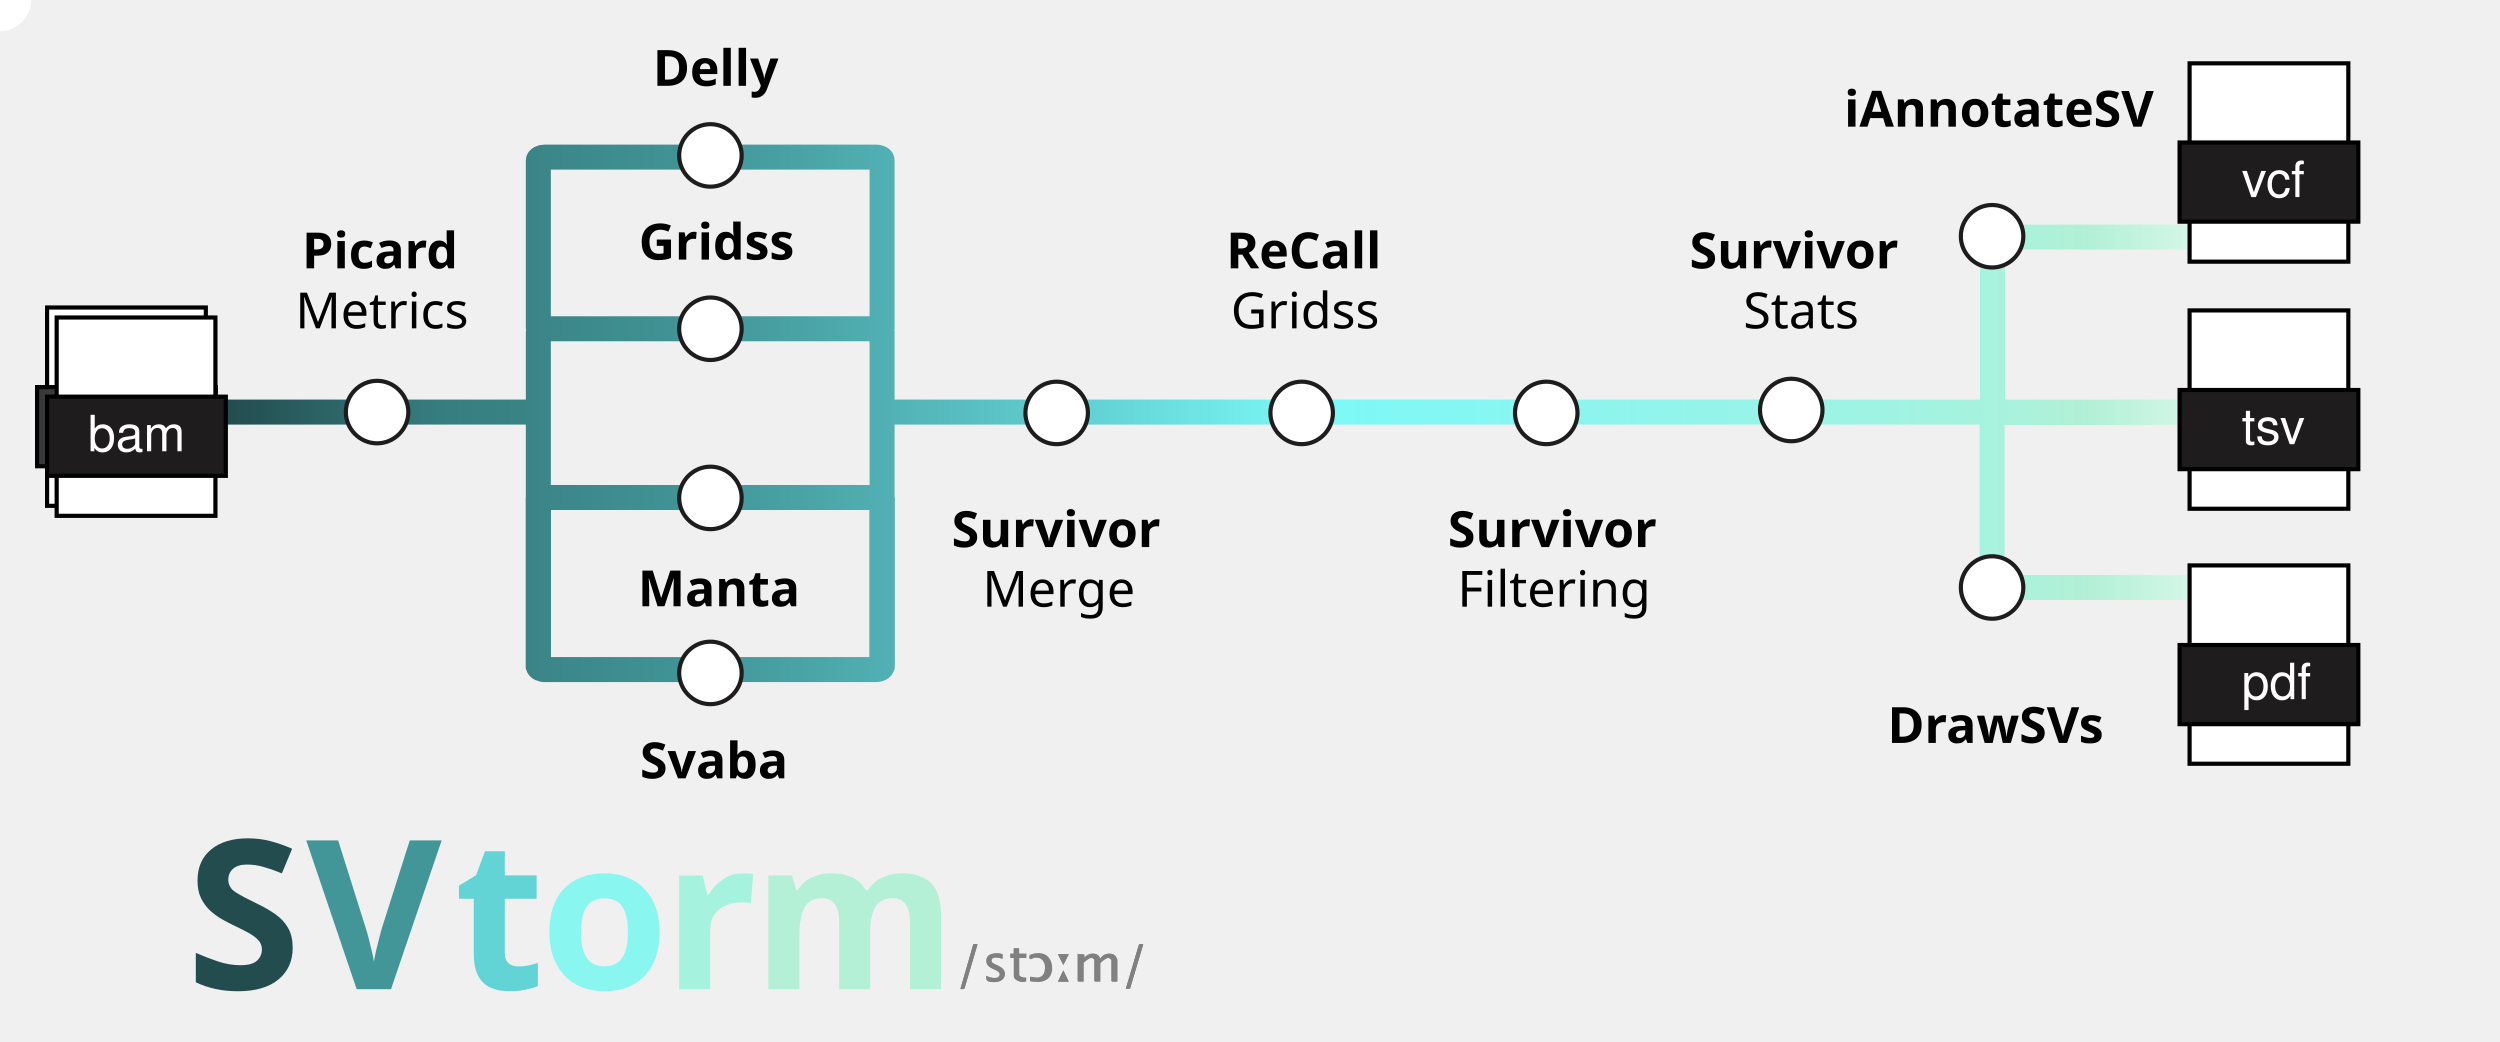
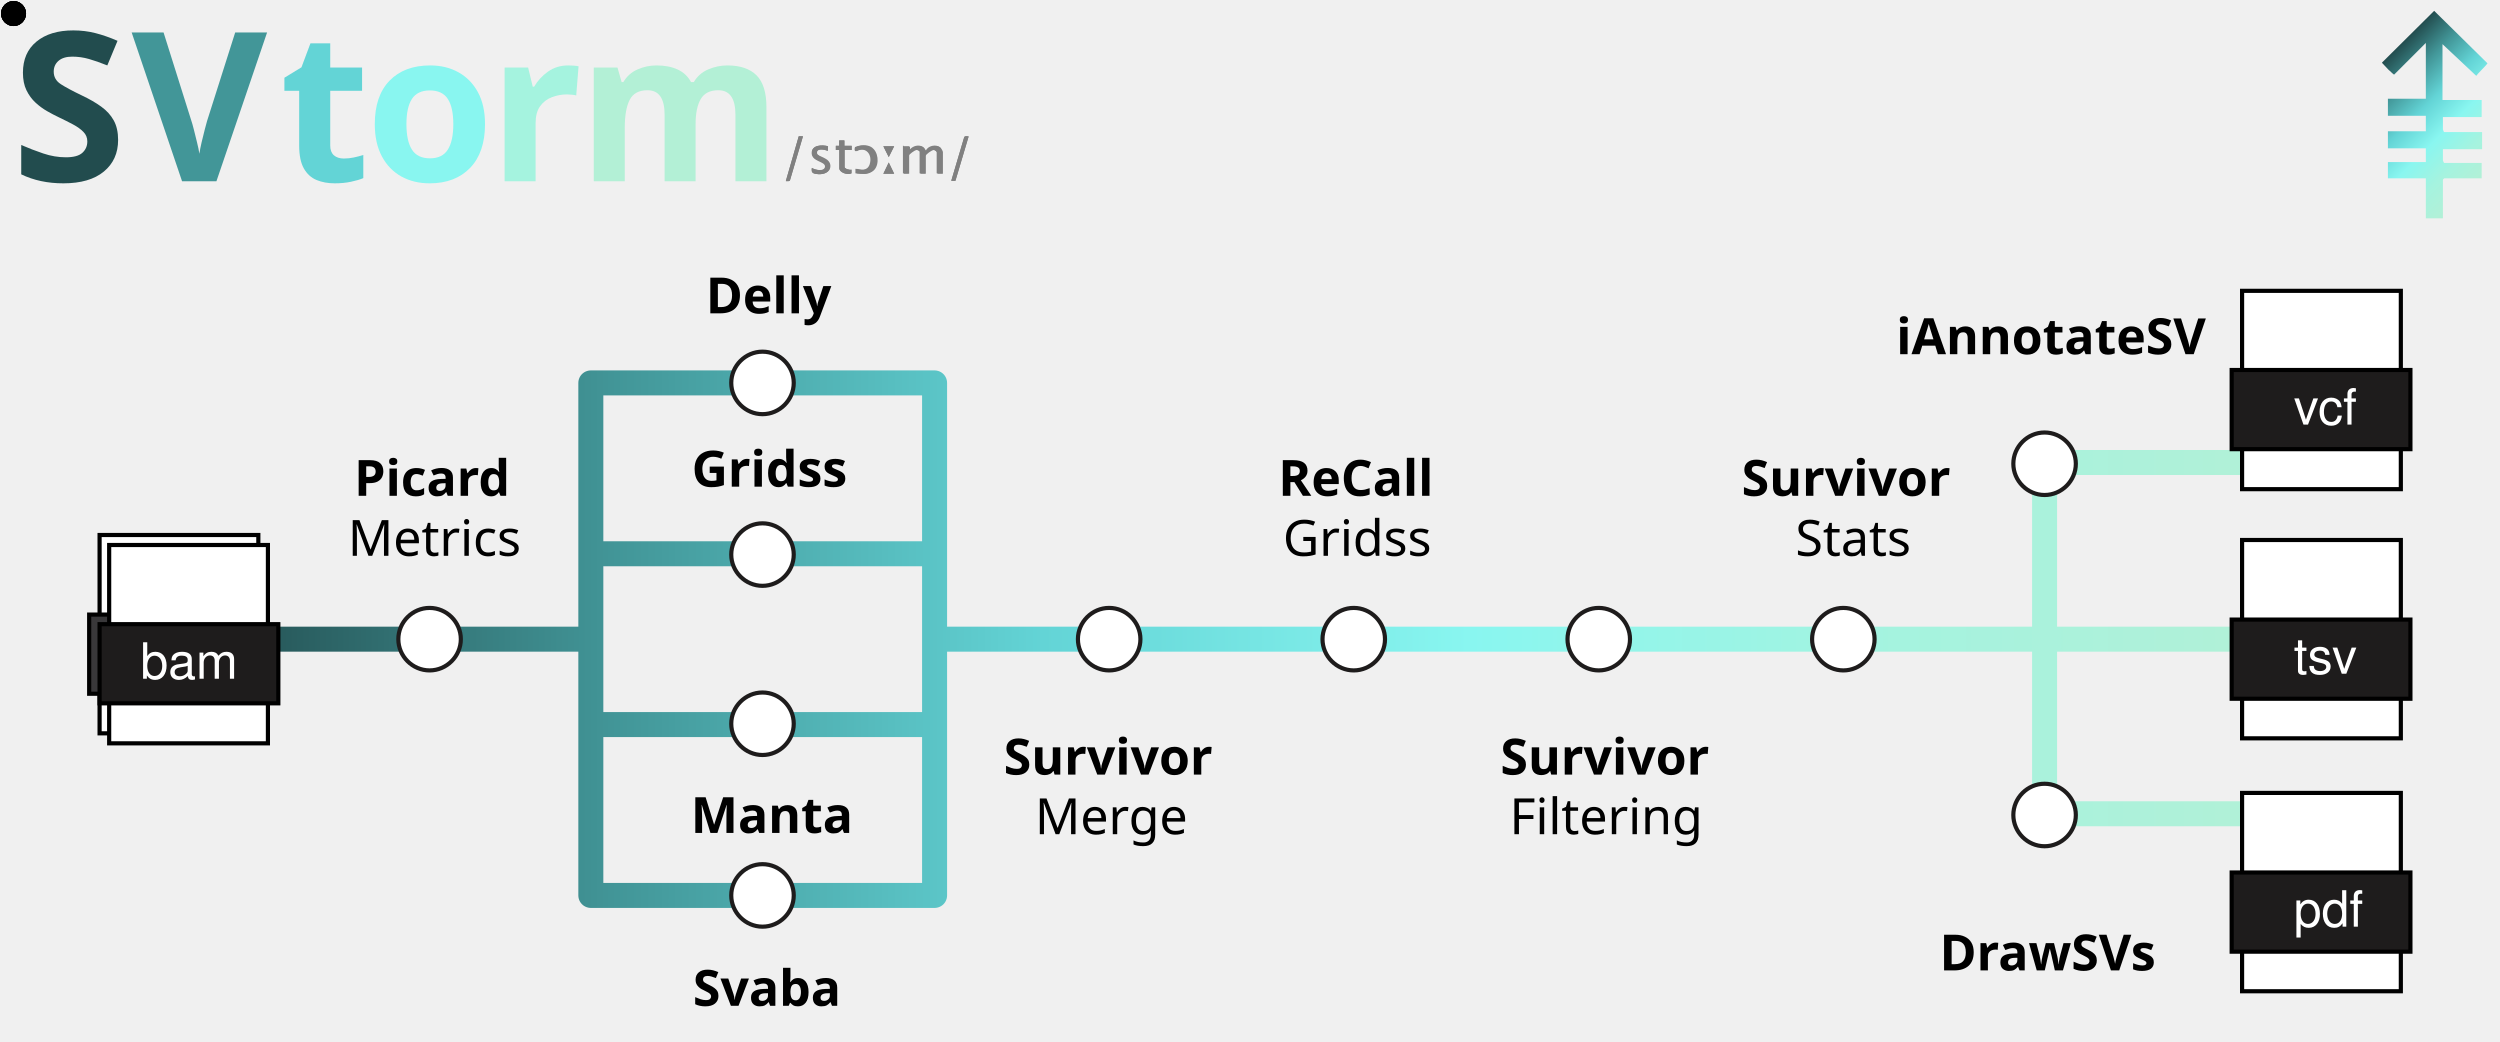
- <svg xmlns="http://www.w3.org/2000/svg" id="Layer_1" version="1.1" viewBox="0 0 600 250">
-   <path id="path19-9" class="st13" d="M 211.994,99.523 467.5,99.5 H 490 c 0,0.1 42.9,0.2 42.9,0.2" />
-   <defs id="defs28">
+ <svg xmlns="http://www.w3.org/2000/svg" xmlns:xlink="http://www.w3.org/1999/xlink" version="1.1" viewBox="0 0 600 250" id="svg77">
+   <defs id="defs12">
    <style id="style1">
      .st0 {
        fill: #89f6f0;
      }

      .st0, .st1, .st2, .st3, .st4, .st5, .st6, .st7, .st8, .st9 {
        isolation: isolate;
      }

      .st0, .st2, .st3, .st5, .st7, .st9 {
        font-family: MavenPro-Bold, 'Maven Pro';
        font-size: 50px;
        font-weight: 700;
      }

      .st1 {
        font-family: MavenPro-Regular, 'Maven Pro';
      }

      .st1, .st6, .st8 {
        font-size: 12px;
      }

      .st10 {
        fill: url(#linear-gradient1);
      }

      .st11 {
-         fill: url(#linear-gradient7);
-       }
- 
-       .st12 {
        fill: gray;
-       }
- 
-       .st13 {
-         stroke-width: 1px;
-       }
- 
-       .st13, .st14, .st15, .st16, .st17, .st18, .st19, .st20, .st21 {
-         fill: none;
-       }
- 
-       .st13, .st20 {
-         stroke: #c563a5;
      }

      .st2 {
        fill: #429698;
      }

      .st3 {
        fill: #a5f3df;
      }

-       .st22, .st23, .st24, .st6 {
+       .st12, .st13, .st14 {
+         stroke: #000;
+       }
+ 
+       .st12, .st15, .st6 {
        fill: #fff;
-       }
- 
-       .st22, .st25, .st26 {
-         stroke: #000;
-       }
- 
-       .st14 {
-         stroke: url(#linear-gradient2);
-       }
- 
-       .st14, .st15, .st16, .st17, .st18, .st24, .st21 {
-         stroke-miterlimit: 10;
-       }
- 
-       .st14, .st15, .st16, .st17, .st18, .st21 {
-         stroke-width: 6px;
-       }
- 
-       .st15 {
-         stroke: url(#linear-gradient3);
-       }
- 
-       .st16 {
-         stroke: url(#linear-gradient5);
-       }
- 
-       .st17 {
-         stroke: url(#linear-gradient4);
-       }
- 
-       .st18 {
-         stroke: url(#linear-gradient6);
      }

      .st5 {
        fill: #224c4e;
      }

-       .st19 {
-         stroke: #c364a6;
-       }
- 
-       .st25 {
+       .st16 {
+         fill: none;
+         stroke: url(#linear-gradient);
+         stroke-linejoin: round;
+         stroke-width: 6px;
+       }
+ 
+       .st17 {
+         fill: #00ff17;
+       }
+ 
+       .st13 {
        fill: #39383a;
      }

-       .st24 {
+       .st15 {
        stroke: #1e1c1c;
+         stroke-miterlimit: 10;
      }

      .st6 {
        font-family: Helvetica, Helvetica;
      }

      .st7 {
        fill: #b3f0d6;
      }

-       .st26 {
+       .st14 {
        fill: #1e1c1c;
      }

      .st8 {
        font-family: MavenPro-SemiBold, 'Maven Pro';
        font-weight: 600;
      }

      .st9 {
        fill: #63d4d6;
      }
- 
-       .st21 {
-         stroke: url(#linear-gradient);
-       }
- 
-       .st27 {
-         fill: #b59292;
-       }
    </style>
-     <linearGradient id="linear-gradient" x1="-291.1" y1="488.7" x2="-202.7" y2="488.7" gradientTransform="translate(-76.5 586.8) rotate(-180)" gradientUnits="userSpaceOnUse">
-       <stop offset="0" stop-color="#51b1b4" id="stop1" />
-       <stop offset=".5" stop-color="#429698" id="stop2" />
-       <stop offset="1" stop-color="#3a8486" id="stop3" />
+     <linearGradient id="linear-gradient" x1="45.8" y1="153.4" x2="557.1" y2="153.4" gradientUnits="userSpaceOnUse">
+       <stop offset="0" stop-color="#224c4e" id="stop1" />
+       <stop offset=".2" stop-color="#429698" id="stop2" />
+       <stop offset=".4" stop-color="#63d4d6" id="stop3" />
+       <stop offset=".6" stop-color="#89f6f0" id="stop4" />
+       <stop offset=".8" stop-color="#a5f3df" id="stop5" />
+       <stop offset="1" stop-color="#b3f0d6" id="stop6" />
    </linearGradient>
-     <linearGradient id="linear-gradient1" x1="867.6" y1="-583.3" x2="867.6" y2="-510" gradientTransform="translate(-456.1 966.5) rotate(-90) scale(1 -1)" gradientUnits="userSpaceOnUse">
-       <stop offset="0" stop-color="#3a8486" id="stop4" />
-       <stop offset=".3" stop-color="#367d7f" id="stop5" />
-       <stop offset=".6" stop-color="#2e686a" id="stop6" />
-       <stop offset="1" stop-color="#224c4e" id="stop7" />
-     </linearGradient>
-     <linearGradient id="linear-gradient2" x1="-291.1" y1="529.9" x2="-202.7" y2="529.9" gradientTransform="translate(-76.5 586.8) rotate(-180)" gradientUnits="userSpaceOnUse">
-       <stop offset="0" stop-color="#51b1b4" id="stop8" />
-       <stop offset=".5" stop-color="#429698" id="stop9" />
-       <stop offset="1" stop-color="#3a8486" id="stop10" />
-     </linearGradient>
-     <linearGradient id="linear-gradient3" x1="-291.1" y1="448.2" x2="-202.7" y2="448.2" gradientTransform="translate(-76.5 586.8) rotate(-180)" gradientUnits="userSpaceOnUse">
-       <stop offset="0" stop-color="#51b1b4" id="stop11" />
-       <stop offset=".5" stop-color="#429698" id="stop12" />
-       <stop offset="1" stop-color="#3a8486" id="stop13" />
-     </linearGradient>
-     <linearGradient id="linear-gradient4" x1="-291.1" y1="1673.7" x2="-202.7" y2="1673.7" gradientTransform="translate(-76.5 -1532.2) rotate(-180) scale(1 -1)" gradientUnits="userSpaceOnUse">
-       <stop offset="0" stop-color="#51b1b4" id="stop14" />
-       <stop offset=".5" stop-color="#429698" id="stop15" />
-       <stop offset="1" stop-color="#3a8486" id="stop16" />
-     </linearGradient>
-     <linearGradient id="linear-gradient5" x1="475.1" y1="-212.1" x2="529.4" y2="-212.1" gradientTransform="translate(0 -134.2) scale(1 -1)" gradientUnits="userSpaceOnUse">
-       <stop offset="0" stop-color="#a5f3df" id="stop17" />
-       <stop offset=".5" stop-color="#b3f0d6" id="stop18" />
-       <stop offset="1" stop-color="#daf8eb" id="stop19" />
-     </linearGradient>
-     <linearGradient id="linear-gradient6" x1="475.1" y1="-212.1" x2="529.5" y2="-212.1" gradientTransform="translate(0 -92.1) scale(1 -1)" gradientUnits="userSpaceOnUse">
-       <stop offset="0" stop-color="#a5f3df" id="stop20" />
-       <stop offset=".5" stop-color="#b3f0d6" id="stop21" />
-       <stop offset="1" stop-color="#daf8eb" id="stop22" />
-     </linearGradient>
-     <linearGradient id="linear-gradient7" x1="867.6" y1="-928.4" x2="867.6" y2="-668.5" gradientTransform="translate(-456 966.5) rotate(-90) scale(1 -1)" gradientUnits="userSpaceOnUse">
-       <stop offset="0" stop-color="#a5f3df" id="stop23" />
-       <stop offset=".2" stop-color="#97f4e8" id="stop24" />
-       <stop offset=".4" stop-color="#89f6f0" id="stop25" />
-       <stop offset=".6" stop-color="#7cf9f7" id="stop26" />
-       <stop offset=".8" stop-color="#63d4d6" id="stop27" />
-       <stop offset="1" stop-color="#51b1b4" id="stop28" />
+     <linearGradient id="linear-gradient1" x1="571.2" y1="15.5" x2="597.3" y2="41.6" gradientUnits="userSpaceOnUse">
+       <stop offset="0" stop-color="#224c4e" id="stop7" />
+       <stop offset=".2" stop-color="#429698" id="stop8" />
+       <stop offset=".4" stop-color="#63d4d6" id="stop9" />
+       <stop offset=".6" stop-color="#89f6f0" id="stop10" />
+       <stop offset=".8" stop-color="#a5f3df" id="stop11" />
+       <stop offset="1" stop-color="#b3f0d6" id="stop12" />
    </linearGradient>
  </defs>
-   <path id="path19" class="st20" d="M252.7,99.2l226.3-.5v-41.5c0,0,59.7-.1,59.7-.1" />
-   <path id="path56-92" class="st19" d="M247.8,99.5h-35.7c-.3,0-.4-.3-.4,0v-19.8h-82.5q0,0,0,0v19.4s-.2.6-.5.6H52.3" />
-   <path id="path56-91" class="st19" d="M247.6,99.4h-35.3c-.3,0-.6.5-.6.6v18.9s.1,1-.1,1h-82.2c-.3,0-.2,0-.2,0v-20s-.2-.6-.5-.6H52.3" />
-   <path id="path56-93" class="st19" d="M247.6,99.5h-35.3c-.3,0-.5-.9-.5-1.2l-.2-60.4h0l-82.3.4h0v60.1c0,.3-.2,1-.5,1H52.2" />
-   <path id="path56-9" class="st19" d="M247.6,99.4h-35.4c-.3,0-.5.3-.5.6v60.6c0,.3-.2.8-.4.8h-81.5c-.3,0-.5-.6-.5-.8v-60.6c-.1-.3-.4-.5-.6-.5H30.4" />
-   <path id="path20" class="st20" d="M252.7,99.5l225.7-.5v41.5h59.7" />
-   <g id="g2" class="st4">
-     <g id="text1" class="st4">
-       <g id="g24" class="st4">
-         <g id="text23" class="st4">
-           <g id="text25" class="st4">
-             <text class="st5" transform="translate(44.7 237.4)" id="text28">
-               <tspan x="0" y="0" id="tspan28">S</tspan>
-             </text>
-           </g>
-         </g>
-         <g id="text24" class="st4">
-           <g id="text26" class="st4">
-             <text class="st2" transform="translate(73.5 237.4)" id="text29">
-               <tspan x="0" y="0" id="tspan29">V</tspan>
-             </text>
-           </g>
-         </g>
-       </g>
-     </g>
-     <g id="text2" class="st4">
-       <g id="g34" class="st4">
-         <g id="g27" class="st4">
-           <g id="text27" class="st4">
-             <text class="st9" transform="translate(109 237.4)" id="text30">
-               <tspan x="0" y="0" id="tspan30">t</tspan>
-             </text>
-           </g>
-         </g>
-         <g id="g28" class="st4">
-           <g id="g31" class="st4">
-             <text class="st0" transform="translate(129.6 237.4)" id="text31">
-               <tspan x="0" y="0" id="tspan31">o</tspan>
-             </text>
-           </g>
-         </g>
-         <g id="g29" class="st4">
-           <g id="g32" class="st4">
-             <text class="st3" transform="translate(159.1 237.4)" id="text32">
-               <tspan x="0" y="0" id="tspan32">r</tspan>
-             </text>
-           </g>
-         </g>
-         <g id="g30" class="st4">
-           <g id="g33" class="st4">
-             <text class="st7" transform="translate(180.5 237.4)" id="text33">
-               <tspan x="0" y="0" id="tspan33">m</tspan>
-             </text>
-           </g>
-         </g>
-       </g>
-     </g>
+   <g id="Paths">
+     <path class="st16" d="M141.8,132.9h82.5M141.8,173.9h82.5M224.3,214.9h-82.5v-123h82.5v123ZM45.2,153.4h96.6M223.8,153.4h333.3M557.1,195.3h-66.4v-84.3h66.4" id="path12" />
  </g>
-   <g id="text155" class="st4">
-     <g id="text242" class="st4">
-       <g id="g37" class="st4">
-         <g id="g36" class="st4">
-           <g id="g35" class="st4">
-             <text class="st8" transform="translate(228.4 131.3)" id="text34">
-               <tspan x="0" y="0" id="tspan34">Survivor</tspan>
-             </text>
-           </g>
-         </g>
-       </g>
-     </g>
-     <g id="text243" class="st4">
-       <g id="g40" class="st4">
-         <g id="g39" class="st4">
-           <g id="g38" class="st4">
-             <text class="st1" transform="translate(235.8 145.6)" id="text37">
-               <tspan x="0" y="0" id="tspan37">Merge</tspan>
-             </text>
-           </g>
-         </g>
-       </g>
+   <g id="Ball">
+     <path id="rect1552" class="st17" d="M45.2,157.3h0c1.6,0,3-1.4,3-3h0c0-1.6-1.4-3-3-3h0c-1.6,0-3,1.4-3,3h0c0,1.6,1.4,3,3,3Z" />
+     <g id="_R_G_L_0_G">
+       <path id="_R_G_L_0_G_D_0_P_0" fill="#000000" fill-opacity="1" fill-rule="nonzero" d=" M3.25 6.25 C3.25,6.25 3.25,6.25 3.25,6.25 C4.89,6.25 6.25,4.89 6.25,3.25 C6.25,1.61 4.89,0.25 3.25,0.25 C1.61,0.25 0.25,1.61 0.25,3.25 C0.25,4.89 1.61,6.25 3.25,6.25z " />
+     </g>
+     <g id="_R_G_L_1_G">
+       <path id="_R_G_L_1_G_D_0_P_0" fill="#000000" fill-opacity="1" fill-rule="nonzero" d=" M3.25 6.25 C3.25,6.25 3.25,6.25 3.25,6.25 C4.89,6.25 6.25,4.89 6.25,3.25 C6.25,1.61 4.89,0.25 3.25,0.25 C1.61,0.25 0.25,1.61 0.25,3.25 C0.25,4.89 1.61,6.25 3.25,6.25z " />
+     </g>
+     <g id="_R_G_L_2_G">
+       <path id="_R_G_L_2_G_D_0_P_0" fill="#000000" fill-opacity="1" fill-rule="nonzero" d=" M3.25 6.25 C3.25,6.25 3.25,6.25 3.25,6.25 C4.89,6.25 6.25,4.89 6.25,3.25 C6.25,1.61 4.89,0.25 3.25,0.25 C1.61,0.25 0.25,1.61 0.25,3.25 C0.25,4.89 1.61,6.25 3.25,6.25z " />
+     </g>
+     <g id="_R_G_L_3_G">
+       <path id="_R_G_L_3_G_D_0_P_0" fill="#000000" fill-opacity="1" fill-rule="nonzero" d=" M3.25 6.25 C3.25,6.25 3.25,6.25 3.25,6.25 C4.89,6.25 6.25,4.89 6.25,3.25 C6.25,1.61 4.89,0.25 3.25,0.25 C1.61,0.25 0.25,1.61 0.25,3.25 C0.25,4.89 1.61,6.25 3.25,6.25z " />
    </g>
  </g>
-   <g id="text173" class="st4">
-     <g id="text247" class="st4">
-       <g id="g42" class="st4">
-         <g id="g41" class="st4">
-           <g id="text35" class="st4">
-             <text class="st8" transform="translate(156.7 20.6)" id="text40">
-               <tspan x="0" y="0" id="tspan40">Delly</tspan>
-             </text>
-           </g>
-         </g>
-       </g>
-     </g>
+   <g id="Stops">
+     <g id="g17">
+       <g id="g2" class="st4">
+         <g id="text1" class="st4">
+           <g id="g24" class="st4">
+             <g id="text23" class="st4">
+               <g id="text25" class="st4">
+                 <g id="text28" class="st4">
+                   <text class="st5" transform="translate(2.8 43.5)" id="text12">
+                     <tspan x="0" y="0" id="tspan12">S</tspan>
+                   </text>
+                 </g>
+               </g>
+             </g>
+             <g id="text24" class="st4">
+               <g id="text26" class="st4">
+                 <g id="text29" class="st4">
+                   <text class="st2" transform="translate(31.6 43.5)" id="text13">
+                     <tspan x="0" y="0" id="tspan13">V</tspan>
+                   </text>
+                 </g>
+               </g>
+             </g>
+           </g>
+         </g>
+         <g id="text2" class="st4">
+           <g id="g34" class="st4">
+             <g id="g27" class="st4">
+               <g id="text27" class="st4">
+                 <g id="text30" class="st4">
+                   <text class="st9" transform="translate(67.1 43.5)" id="text14">
+                     <tspan x="0" y="0" id="tspan14">t</tspan>
+                   </text>
+                 </g>
+               </g>
+             </g>
+             <g id="g28" class="st4">
+               <g id="g31" class="st4">
+                 <g id="text31" class="st4">
+                   <text class="st0" transform="translate(87.7 43.5)" id="text15">
+                     <tspan x="0" y="0" id="tspan15">o</tspan>
+                   </text>
+                 </g>
+               </g>
+             </g>
+             <g id="g29" class="st4">
+               <g id="g32" class="st4">
+                 <g id="text32" class="st4">
+                   <text class="st3" transform="translate(117.2 43.5)" id="text16">
+                     <tspan x="0" y="0" id="tspan16">r</tspan>
+                   </text>
+                 </g>
+               </g>
+             </g>
+             <g id="g30" class="st4">
+               <g id="g33" class="st4">
+                 <g id="text33" class="st4">
+                   <text class="st7" transform="translate(138.6 43.5)" id="text17">
+                     <tspan x="0" y="0" id="tspan17">m</tspan>
+                   </text>
+                 </g>
+               </g>
+             </g>
+           </g>
+         </g>
+       </g>
+       <path id="path45" class="st11" d="M192.7,32.7h-1l-3.1,10.8c.3,0,.8.1,1-.2l3.1-10.5h0Z" />
+       <path id="path46" class="st11" d="M232.5,32.7c-.4,0-.9-.2-1.1.2l-3.1,10.5h1l3.2-10.8h0Z" />
+       <path id="path47" class="st11" d="M201.4,36v4.4c0,1,2,1.7,2.9,1.2v-.9c-.3.2-1.6-.2-1.6-.6v-4.1h1.7v-1h-1.7v-1.3h-1.3v1.3h-.8v1h.8Z" />
+       <path id="path48" class="st11" d="M198.7,35.1c-1.4-.4-4-.3-3.9,1.7s3.1,1.9,3.2,3.1c0,1.4-2.4.9-3.2.4-.2,1.3.4,1.4,1.5,1.5,1.3.1,2.9-.4,2.9-2s-3-2-3.2-3c-.2-1.4,1.9-.9,2.7-.6v-1.1h0Z" />
+       <path id="path49" class="st11" d="M209.4,35.8c-1.1-1.1-2.9-1.1-4.2-.5-.1.3-.2.8.1,1,2.5-1.3,4.2.8,3.4,3.2-.6,1.6-2.1,1.3-3.4,1v1.1c1.3.1,2.5.4,3.7-.4,1.7-1.1,1.7-4.1.4-5.4h0Z" />
+       <path id="path50" class="st11" d="M216.9,35.1v6.6h1.3v-4.4c0-.3,1.3-1.2,1.7-1.3.4,0,1,.2,1,.6v5.1h1.3v-4.3c0-.4,1.4-1.3,1.8-1.4.4,0,1,.4,1,.7v5h1.3v-5.2c0-.2-.4-.9-.5-1-.9-.9-3-.4-3.4.8-.3-.2-.4-.6-.6-.8-.9-.9-2.8-.4-3.4.7v-1h-1.5,0Z" />
+       <polygon id="polygon50" class="st11" points="214.6 35.1 212 35.1 213.3 37.7 214.6 35.1" />
+       <polygon id="polygon51" class="st11" points="214.6 41.7 213.3 39 212 41.7 214.6 41.7" />
+       <path id="path51" class="st11" d="M216.9,35.1h1.3v1c.7-1.1,2.5-1.6,3.4-.7.3.3.3.7.6.8.4-1.2,2.5-1.7,3.4-.8.1.2.5.9.5,1v5.2h-1.3v-5c0-.3-.6-.8-1-.7-.5,0-1.8,1-1.8,1.4v4.3h-1.3v-5.1c0-.4-.6-.6-1-.6s-1.7.9-1.7,1.3v4.4h-1.3v-6.6h.2,0Z" />
+       <path id="path52" class="st11" d="M198.7,35.1v1.1c-.8-.3-2.8-.7-2.6.6.1.9,3.1.9,3.2,3,0,1.6-1.6,2.1-2.9,2-1.1-.1-1.7-.2-1.5-1.5.7.5,3.2,1.1,3.2-.4s-3-1-3.2-3.1,2.5-2.1,3.9-1.7h0Z" />
+       <path id="path53" class="st11" d="M209.7,35.8c1.3,1.4,1.3,4.4-.4,5.4-1.2.8-2.4.5-3.7.4v-1.1c1.4.4,2.8.6,3.4-1,.9-2.4-.9-4.6-3.4-3.2-.3-.2-.3-.7-.1-1,1.3-.6,3.2-.7,4.2.5h0Z" />
+       <path id="path54" class="st11" d="M201.4,36h-.8v-1h.8v-1.3h1.2v1.3h1.8v1h-1.7v4.1c0,.4,1.3.8,1.7.6v.9c-.9.5-2.9-.2-2.9-1.2v-4.4h-.1Z" />
+       <path id="path55" class="st11" d="M232.5,32.7l-3.2,10.7h-1l3.1-10.4c.2-.4.7-.2,1.1-.2h0Z" />
+       <path id="path56" class="st11" d="M192.7,32.7l-3.1,10.5c-.2.4-.6.2-1,.2l3.1-10.7h1Z" />
+       <polygon id="polygon56" class="st11" points="214.6 35.1 213.3 37.7 212 35.1 214.6 35.1" />
+       <polygon id="polygon57" class="st11" points="214.6 41.7 212 41.7 213.3 39 214.6 41.7" />
+     </g>
+     <g id="text155" class="st4">
+       <g id="text242" class="st4">
+         <g id="g37" class="st4">
+           <g id="g36" class="st4">
+             <g id="g35" class="st4">
+               <g id="text34" class="st4">
+                 <text class="st8" transform="translate(240.9 185.9)" id="text18">
+                   <tspan x="0" y="0" id="tspan18">Survivor</tspan>
+                 </text>
+               </g>
+             </g>
+           </g>
+         </g>
+       </g>
+       <g id="text243" class="st4">
+         <g id="g40" class="st4">
+           <g id="g39" class="st4">
+             <g id="g38" class="st4">
+               <g id="text37" class="st4">
+                 <text class="st1" transform="translate(248.4 200.2)" id="text19">
+                   <tspan x="0" y="0" id="tspan19">Merge</tspan>
+                 </text>
+               </g>
+             </g>
+           </g>
+         </g>
+       </g>
+     </g>
+     <g id="text173-7" class="st4">
+       <g id="text247-9" class="st4">
+         <g id="g31-3" class="st4">
+           <g id="text31-8" class="st4">
+             <g id="g43" class="st4">
+               <g id="text42" class="st4">
+                 <text class="st8" transform="translate(465.5 232.9)" id="text20">
+                   <tspan x="0" y="0" id="tspan20">DrawSVs</tspan>
+                 </text>
+               </g>
+             </g>
+           </g>
+         </g>
+       </g>
+     </g>
+     <g id="text180" class="st4">
+       <g id="text251" class="st4">
+         <g id="g52" class="st4">
+           <g id="g51" class="st4">
+             <g id="text41" class="st4">
+               <g id="text50" class="st4">
+                 <text class="st8" transform="translate(306.8 119)" id="text21">
+                   <tspan x="0" y="0" id="tspan21">ReCall</tspan>
+                 </text>
+               </g>
+             </g>
+           </g>
+         </g>
+       </g>
+       <g id="text252" class="st4">
+         <g id="g54" class="st4">
+           <g id="text36" class="st4">
+             <g id="g53" class="st4">
+               <g id="text52" class="st4">
+                 <text class="st1" transform="translate(307.9 133.4)" id="text22">
+                   <tspan x="0" y="0" id="tspan22">Gridss</tspan>
+                 </text>
+               </g>
+             </g>
+           </g>
+         </g>
+       </g>
+     </g>
+     <g id="text184" class="st4">
+       <g id="text253" class="st4">
+         <g id="g56" class="st4">
+           <g id="g55" class="st4">
+             <g id="text44" class="st4">
+               <g id="text54" class="st4">
+                 <text class="st8" transform="translate(360.1 185.9)" id="text35">
+                   <tspan x="0" y="0" id="tspan23">Survivor</tspan>
+                 </text>
+               </g>
+             </g>
+           </g>
+         </g>
+       </g>
+       <g id="text254" class="st4">
+         <g id="g58" class="st4">
+           <g id="g57" class="st4">
+             <g id="text46" class="st4">
+               <g id="text56" class="st4">
+                 <text class="st1" transform="translate(362.3 200.2)" id="text38">
+                   <tspan x="0" y="0" id="tspan35">Filtering</tspan>
+                 </text>
+               </g>
+             </g>
+           </g>
+         </g>
+       </g>
+     </g>
+     <g id="g259" class="st4">
+       <g id="text258" class="st4">
+         <g id="g61" class="st4">
+           <g id="g60" class="st4">
+             <g id="g59" class="st4">
+               <g id="text58" class="st4">
+                 <text class="st8" transform="translate(455.1 85)" id="text39">
+                   <tspan x="0" y="0" id="tspan38">iAnnotateSV</tspan>
+                 </text>
+               </g>
+             </g>
+           </g>
+         </g>
+       </g>
+     </g>
+     <g id="g2571" class="st4">
+       <g id="text2561" class="st4">
+         <g id="g401" class="st4">
+           <g id="text401" class="st4">
+             <g id="text55" class="st4">
+               <g id="text61" class="st4">
+                 <text class="st8" transform="translate(85 119)" id="text40">
+                   <tspan x="0" y="0" id="tspan39">Picard</tspan>
+                 </text>
+               </g>
+             </g>
+           </g>
+         </g>
+       </g>
+       <g id="text2571" class="st4">
+         <g id="g411" class="st4">
+           <g id="text411" class="st4">
+             <g id="g62" class="st4">
+               <g id="text62" class="st4">
+                 <text class="st1" transform="translate(83.5 133.4)" id="text43">
+                   <tspan x="0" y="0" id="tspan40">Metrics</tspan>
+                 </text>
+               </g>
+             </g>
+           </g>
+         </g>
+       </g>
+     </g>
+     <g id="text1841" class="st4">
+       <g id="text2531" class="st4">
+         <g id="g371" class="st4">
+           <g id="text371" class="st4">
+             <g id="text60" class="st4">
+               <g id="text63" class="st4">
+                 <text class="st8" transform="translate(418 119)" id="text45">
+                   <tspan x="0" y="0" id="tspan43">Survivor</tspan>
+                 </text>
+               </g>
+             </g>
+           </g>
+         </g>
+       </g>
+       <g id="text2541" class="st4">
+         <g id="g381" class="st4">
+           <g id="text381" class="st4">
+             <g id="g64" class="st4">
+               <g id="text64" class="st4">
+                 <text class="st1" transform="translate(430.9 133.4)" id="text47">
+                   <tspan x="0" y="0" id="tspan45">Stats</tspan>
+                 </text>
+               </g>
+             </g>
+           </g>
+         </g>
+       </g>
+     </g>
+     <g id="g171">
+       <g id="g170">
+         <rect id="rect167" class="st12" x="23.9" y="128.4" width="38.1" height="47.6" />
+         <rect id="rect168" class="st13" x="21.4" y="147.5" width="42.9" height="19" />
+         <rect id="rect169" class="st12" x="26.2" y="130.8" width="38.1" height="47.6" />
+         <rect id="rect170" class="st14" x="23.9" y="149.8" width="42.9" height="19" />
+       </g>
+       <g id="text170" class="st4">
+         <g id="text316" class="st4">
+           <g id="g66" class="st4">
+             <g id="g65" class="st4">
+               <g id="text53" class="st4">
+                 <g id="text65" class="st4">
+                   <text class="st6" transform="translate(33.7 162.9)" id="text48">
+                     <tspan x="0" y="0" id="tspan47">bam</tspan>
+                   </text>
+                 </g>
+               </g>
+             </g>
+           </g>
+         </g>
+       </g>
+     </g>
+     <path id="rect1551" class="st15" d="M103.1,160.9h0c4.1,0,7.5-3.4,7.5-7.5h0c0-4.1-3.4-7.5-7.5-7.5h0c-4.1,0-7.5,3.4-7.5,7.5h0c0,4.1,3.4,7.5,7.5,7.5Z" />
+     <path id="rect193" class="st15" d="M266.2,160.9h0c4.1,0,7.5-3.4,7.5-7.5h0c0-4.1-3.4-7.5-7.5-7.5h0c-4.1,0-7.5,3.4-7.5,7.5h0c0,4.1,3.4,7.5,7.5,7.5Z" />
+     <path id="rect151" class="st15" d="M324.9,160.9h0c4.1,0,7.5-3.4,7.5-7.5h0c0-4.1-3.4-7.5-7.5-7.5h0c-4.1,0-7.5,3.4-7.5,7.5h0c0,4.1,3.4,7.5,7.5,7.5h0Z" />
+     <path id="rect152" class="st15" d="M383.7,160.9h0c4.1,0,7.5-3.4,7.5-7.5h0c0-4.1-3.4-7.5-7.5-7.5h0c-4.1,0-7.5,3.4-7.5,7.5h0c0,4.1,3.4,7.5,7.5,7.5Z" />
+     <g id="text173" class="st4">
+       <g id="text247" class="st4">
+         <g id="g42" class="st4">
+           <g id="g41" class="st4">
+             <g id="g50" class="st4">
+               <g id="g49" class="st4">
+                 <text class="st8" transform="translate(169.4 75.2)" id="text49">
+                   <tspan x="0" y="0" id="tspan48">Delly</tspan>
+                 </text>
+               </g>
+             </g>
+           </g>
+         </g>
+       </g>
+     </g>
+     <g id="text174" class="st4">
+       <g id="text248" class="st4">
+         <g id="g45" class="st4">
+           <g id="g44" class="st4">
+             <g id="g67" class="st4">
+               <g id="g63" class="st4">
+                 <text class="st8" transform="translate(166 116.8)" id="text51">
+                   <tspan x="0" y="0" id="tspan50">Gridss</tspan>
+                 </text>
+               </g>
+             </g>
+           </g>
+         </g>
+       </g>
+     </g>
+     <g id="text175" class="st4">
+       <g id="text249" class="st4">
+         <g id="g47" class="st4">
+           <g id="g46" class="st4">
+             <g id="g69" class="st4">
+               <g id="g68" class="st4">
+                 <text class="st8" transform="translate(166.3 241.4)" id="text67">
+                   <tspan x="0" y="0" id="tspan67">Svaba</tspan>
+                 </text>
+               </g>
+             </g>
+           </g>
+         </g>
+       </g>
+     </g>
+     <g id="text176" class="st4">
+       <g id="text250" class="st4">
+         <g id="g72" class="st4">
+           <g id="g71" class="st4">
+             <g id="g48" class="st4">
+               <g id="g70" class="st4">
+                 <text class="st8" transform="translate(165.8 199.9)" id="text69">
+                   <tspan x="0" y="0" id="tspan69">Manta</tspan>
+                 </text>
+               </g>
+             </g>
+           </g>
+         </g>
+       </g>
+     </g>
+     <path id="rect185" class="st15" d="M183,99.4h0c4.1,0,7.5-3.4,7.5-7.5h0c0-4.1-3.4-7.5-7.5-7.5h0c-4.1,0-7.5,3.4-7.5,7.5h0c0,4.1,3.4,7.5,7.5,7.5Z" />
+     <path id="rect186" class="st15" d="M183,140.6h0c4.1,0,7.5-3.4,7.5-7.5h0c0-4.1-3.4-7.5-7.5-7.5h0c-4.1,0-7.5,3.4-7.5,7.5h0c0,4.1,3.4,7.5,7.5,7.5Z" />
+     <path id="rect172" class="st15" d="M183,222.4h0c4.1,0,7.5-3.4,7.5-7.5h0c0-4.1-3.4-7.5-7.5-7.5h0c-4.1,0-7.5,3.4-7.5,7.5h0c0,4.1,3.4,7.5,7.5,7.5Z" />
+     <path id="rect187" class="st15" d="M183,181.2h0c4.1,0,7.5-3.4,7.5-7.5h0c0-4.1-3.4-7.5-7.5-7.5h0c-4.1,0-7.5,3.4-7.5,7.5h0c0,4.1,3.4,7.5,7.5,7.5Z" />
+     <path id="rect196" class="st15" d="M442.4,160.9h0c4.1,0,7.5-3.4,7.5-7.5h0c0-4.1-3.4-7.5-7.5-7.5h0c-4.1,0-7.5,3.4-7.5,7.5h0c0,4.1,3.4,7.5,7.5,7.5Z" />
+     <path id="rect188" class="st15" d="M490.7,203.1h0c4.1,0,7.5-3.4,7.5-7.5h0c0-4.1-3.4-7.5-7.5-7.5h0c-4.1,0-7.5,3.4-7.5,7.5h0c0,4.1,3.4,7.5,7.5,7.5Z" />
+     <g id="g193">
+       <g id="g192">
+         <rect id="rect191" class="st12" x="538.1" y="190.3" width="38.1" height="47.6" />
+         <rect id="rect192" class="st14" x="535.6" y="209.4" width="42.9" height="19" />
+       </g>
+       <g id="g317" class="st4">
+         <g id="text317" class="st4">
+           <g id="g74" class="st4">
+             <g id="g73" class="st4">
+               <g id="text57" class="st4">
+                 <g id="text66" class="st4">
+                   <text class="st6" transform="translate(550.5 222.4)" id="text72">
+                     <tspan x="0" y="0" id="tspan72">pdf</tspan>
+                   </text>
+                 </g>
+               </g>
+             </g>
+           </g>
+         </g>
+       </g>
+     </g>
+     <path id="rect1961" class="st15" d="M490.7,118.8h0c4.1,0,7.5-3.4,7.5-7.5h0c0-4.1-3.4-7.5-7.5-7.5h0c-4.1,0-7.5,3.4-7.5,7.5h0c0,4.1,3.4,7.5,7.5,7.5Z" />
+     <g id="g148">
+       <g id="g147">
+         <rect id="rect146" class="st12" x="538.1" y="69.8" width="38.1" height="47.6" />
+         <rect id="rect147" class="st14" x="535.6" y="88.8" width="42.9" height="19" />
+       </g>
+       <g id="text147" class="st4">
+         <g id="text319" class="st4">
+           <g id="g77" class="st4">
+             <g id="g76" class="st4">
+               <g id="g75" class="st4">
+                 <g id="text68" class="st4">
+                   <text class="st6" transform="translate(550.5 101.9)" id="text74">
+                     <tspan x="0" y="0" id="tspan74">vcf</tspan>
+                   </text>
+                 </g>
+               </g>
+             </g>
+           </g>
+         </g>
+       </g>
+     </g>
+     <g id="g1931">
+       <g id="g1921">
+         <rect id="rect1911" class="st12" x="538.1" y="129.6" width="38.1" height="47.6" />
+         <rect id="rect1921" class="st14" x="535.6" y="148.7" width="42.9" height="19" />
+       </g>
+       <g id="g3171" class="st4">
+         <g id="text3171" class="st4">
+           <g id="g441" class="st4">
+             <g id="text441" class="st4">
+               <g id="text59" class="st4">
+                 <g id="text71" class="st4">
+                   <text class="st6" transform="translate(550.5 161.7)" id="text77">
+                     <tspan x="0" y="0" id="tspan77">tsv</tspan>
+                   </text>
+                 </g>
+               </g>
+             </g>
+           </g>
+         </g>
+       </g>
+     </g>
+     <path class="st10" d="M571.5,15.2l12.7-12.6,12.8,12.6c0,0-.3.4-.4.5-.7.8-1.6,1.6-2.3,2.5l-8.1-7.6v13.4h9.4v4.1h-9.3s0,0,0,0v2.9c0,.1.2.7.3.7h9.1v4.1h-9.4v2.7c0,0,.2.6.3.6h9s0,0,0,0v3.7s0,0,0,0h-9s-.3.3-.3.3v9.3h-4.1v-9.6h-9.1v-3.9h9.1v-3.3h-9.1v-4.1h9.1v-3.7h-9.1v-4.1h9.1v-13.4l-7.6,7.6c-.2,0-1.1-1-1.3-1.1l-1.6-1.7h0c0-.1,0-.1,0-.1h0Z" id="path77" />
  </g>
-   <g id="text173-7" class="st4">
-     <g id="text247-9" class="st4">
-       <g id="g31-3" class="st4">
-         <g id="text31-8" class="st4">
-           <g id="g43" class="st4">
-             <text class="st8" transform="translate(453 178.3)" id="text42">
-               <tspan x="0" y="0" id="tspan42">DrawSVs</tspan>
-             </text>
-           </g>
-         </g>
-       </g>
-     </g>
-   </g>
-   <g id="text174" class="st4">
-     <g id="text248" class="st4">
-       <g id="g45" class="st4">
-         <g id="g44" class="st4">
-           <g id="text38" class="st4">
-             <text class="st8" transform="translate(153.3 62.3)" id="text43">
-               <tspan x="0" y="0" id="tspan43">Gridss</tspan>
-             </text>
-           </g>
-         </g>
-       </g>
-     </g>
-   </g>
-   <g id="text175" class="st4">
-     <g id="text249" class="st4">
-       <g id="g47" class="st4">
-         <g id="g46" class="st4">
-           <g id="text39" class="st4">
-             <text class="st8" transform="translate(153.6 186.8)" id="text45">
-               <tspan x="0" y="0" id="tspan45">Svaba</tspan>
-             </text>
-           </g>
-         </g>
-       </g>
-     </g>
-   </g>
-   <g id="text176" class="st4">
-     <g id="text250" class="st4">
-       <g id="g50" class="st4">
-         <g id="g49" class="st4">
-           <g id="g48" class="st4">
-             <text class="st8" transform="translate(153.1 145.5)" id="text47">
-               <tspan x="0" y="0" id="tspan47">Manta</tspan>
-             </text>
-           </g>
-         </g>
-       </g>
-     </g>
-   </g>
-   <g id="text180" class="st4">
-     <g id="text251" class="st4">
-       <g id="g52" class="st4">
-         <g id="g51" class="st4">
-           <g id="text41" class="st4">
-             <text class="st8" transform="translate(294.3 64.4)" id="text50">
-               <tspan x="0" y="0" id="tspan50">ReCall</tspan>
-             </text>
-           </g>
-         </g>
-       </g>
-     </g>
-     <g id="text252" class="st4">
-       <g id="g54" class="st4">
-         <g id="text36" class="st4">
-           <g id="g53" class="st4">
-             <text class="st1" transform="translate(295.4 78.8)" id="text52">
-               <tspan x="0" y="0" id="tspan52">Gridss</tspan>
-             </text>
-           </g>
-         </g>
-       </g>
-     </g>
-   </g>
-   <g id="text184" class="st4">
-     <g id="text253" class="st4">
-       <g id="g56" class="st4">
-         <g id="g55" class="st4">
-           <g id="text44" class="st4">
-             <text class="st8" transform="translate(347.5 131.3)" id="text54">
-               <tspan x="0" y="0" id="tspan54">Survivor</tspan>
-             </text>
-           </g>
-         </g>
-       </g>
-     </g>
-     <g id="text254" class="st4">
-       <g id="g58" class="st4">
-         <g id="g57" class="st4">
-           <g id="text46" class="st4">
-             <text class="st1" transform="translate(349.8 145.6)" id="text56">
-               <tspan x="0" y="0" id="tspan56">Filtering</tspan>
-             </text>
-           </g>
-         </g>
-       </g>
-     </g>
-   </g>
-   <g id="g259" class="st4">
-     <g id="text258" class="st4">
-       <g id="g61" class="st4">
-         <g id="g60" class="st4">
-           <g id="g59" class="st4">
-             <text class="st8" transform="translate(442.6 30.4)" id="text58">
-               <tspan x="0" y="0" id="tspan58">iAnnotateSV</tspan>
-             </text>
-           </g>
-         </g>
-       </g>
-     </g>
-   </g>
-   <path id="path186-6" class="st21" d="M129.2,120.2v-40.5c0-.4.7-.8,1.5-.8h79.5c.8,0,1.5.3,1.5.8v40.5" />
-   <rect id="rect4-51" class="st10" x="53.9" y="95.9" width="73.3" height="6" />
-   <path id="path186-61" class="st14" d="M129.2,79v-40.5c0-.4.7-.8,1.5-.8h79.5c.8,0,1.5.3,1.5.8v40.5" />
-   <path id="path186-62" class="st15" d="M129.2,160.7v-40.5c0-.4.7-.8,1.5-.8h79.5c.8,0,1.5.3,1.5.8v40.5" />
-   <path id="path186-63" class="st17" d="M129.2,119.4v40.5c0,.4.7.8,1.5.8h79.5c.8,0,1.5-.3,1.5-.8v-40.5" />
-   <path id="path45" class="st12" d="M234.6,226.6h-1l-3.1,10.8c.3,0,.8.1,1-.2l3.1-10.5h0Z" />
-   <path id="path46" class="st12" d="M274.4,226.6c-.4,0-.9-.2-1.1.2l-3.1,10.5h1l3.2-10.8h0Z" />
-   <path id="path47" class="st12" d="M243.3,229.9v4.4c0,1,2,1.7,2.9,1.2v-.9c-.3.2-1.6-.2-1.6-.6v-4.1h1.7v-1h-1.7v-1.3h-1.3v1.3h-.8v1h.8Z" />
-   <path id="path48" class="st12" d="M240.6,229c-1.4-.4-4-.3-3.9,1.7s3.1,1.9,3.2,3.1c0,1.4-2.4.9-3.2.4-.2,1.3.4,1.4,1.5,1.5,1.3.1,2.9-.4,2.9-2s-3-2-3.2-3c-.2-1.4,1.9-.9,2.7-.6v-1.1h0Z" />
-   <path id="path49" class="st12" d="M251.3,229.7c-1.1-1.1-2.9-1.1-4.2-.5-.1.3-.2.8.1,1,2.5-1.3,4.2.8,3.4,3.2-.6,1.6-2.1,1.3-3.4,1v1.1c1.3.1,2.5.4,3.7-.4,1.7-1.1,1.7-4.1.4-5.4h0Z" />
-   <path id="path50" class="st12" d="M258.8,229v6.6h1.3v-4.4c0-.3,1.3-1.2,1.7-1.3.4,0,1,.2,1,.6v5.1h1.3v-4.3c0-.4,1.4-1.3,1.8-1.4.4,0,1,.4,1,.7v5h1.3v-5.2c0-.2-.4-.9-.5-1-.9-.9-3-.4-3.4.8-.3-.2-.4-.6-.6-.8-.9-.9-2.8-.4-3.4.7v-1h-1.5Z" />
-   <polygon id="polygon50" class="st12" points="256.5 229 253.9 229 255.2 231.6 256.5 229" />
-   <polygon id="polygon51" class="st12" points="256.5 235.6 255.2 232.9 253.9 235.6 256.5 235.6" />
-   <path id="path144-8" class="st16" d="M529.5,99h-50.3c-.5,0-1-.3-1-.8v-40.5c0-.4.4-.8,1-.8h50.3" />
-   <path id="path144" class="st18" d="M529.5,141h-50.4c-.5,0-1-.3-1-.8v-40.5c0-.4.4-.8,1-.8h50.4" />
-   <circle id="circle19-9" class="st27" cy="-.6" r="3.1">
-     <animateMotion accumulate="none" additive="replace" begin="3s" calcMode="paced" dur="3s" fill="remove" keyPoints="0;1;1;1;1" keyTimes="0;0.8;1;1;1" repeatCount="indefinite" restart="always">
-       <mpath href="#path19-9" />
-     </animateMotion>
-   </circle>
-   <rect id="rect4-5" class="st11" x="214.5" y="95.9" width="260.7" height="6" />
-   <path id="path51" class="st12" d="M258.8,229h1.3v1c.7-1.1,2.5-1.6,3.4-.7.3.3.3.7.6.8.4-1.2,2.5-1.7,3.4-.8.1.2.5.9.5,1v5.2h-1.3v-5c0-.3-.6-.8-1-.7-.5,0-1.8,1-1.8,1.4v4.3h-1.3v-5.1c0-.4-.6-.6-1-.6s-1.7.9-1.7,1.3v4.4h-1.3v-6.6h.2Z" />
-   <path id="path52" class="st12" d="M240.6,229v1.1c-.8-.3-2.8-.7-2.6.6.1.9,3.1.9,3.2,3,0,1.6-1.6,2.1-2.9,2-1.1-.1-1.7-.2-1.5-1.5.7.5,3.2,1.1,3.2-.4s-3-1-3.2-3.1,2.5-2.1,3.9-1.7h0Z" />
-   <path id="path53" class="st12" d="M251.6,229.7c1.3,1.4,1.3,4.4-.4,5.4-1.2.8-2.4.5-3.7.4v-1.1c1.4.4,2.8.6,3.4-1,.9-2.4-.9-4.6-3.4-3.2-.3-.2-.3-.7-.1-1,1.3-.6,3.2-.7,4.2.5h0Z" />
-   <path id="path54" class="st12" d="M243.3,229.9h-.8v-1h.8v-1.3h1.2v1.3h1.8v1h-1.7v4.1c0,.4,1.3.8,1.7.6v.9c-.9.5-2.9-.2-2.9-1.2v-4.4h-.1Z" />
-   <path id="path55" class="st12" d="M274.4,226.6l-3.2,10.7h-1l3.1-10.4c.2-.4.7-.2,1.1-.2h0Z" />
-   <path id="path56" class="st12" d="M234.6,226.6l-3.1,10.5c-.2.4-.6.2-1,.2l3.1-10.7h1Z" />
-   <polygon id="polygon56" class="st12" points="256.5 229 255.2 231.6 253.9 229 256.5 229" />
-   <polygon id="polygon57" class="st12" points="256.5 235.6 253.9 235.6 255.2 232.9 256.5 235.6" />
-   <g id="g2571" class="st4">
-     <g id="text2561" class="st4">
-       <g id="g401" class="st4">
-         <g id="text401" class="st4">
-           <g id="text55" class="st4">
-             <text class="st8" transform="translate(72.5 64.4)" id="text61">
-               <tspan x="0" y="0" id="tspan61">Picard</tspan>
-             </text>
-           </g>
-         </g>
-       </g>
-     </g>
-     <g id="text2571" class="st4">
-       <g id="g411" class="st4">
-         <g id="text411" class="st4">
-           <g id="g62" class="st4">
-             <text class="st1" transform="translate(70.9 78.8)" id="text62">
-               <tspan x="0" y="0" id="tspan62">Metrics</tspan>
-             </text>
-           </g>
-         </g>
-       </g>
-     </g>
-   </g>
-   <g id="text1841" class="st4">
-     <g id="text2531" class="st4">
-       <g id="g371" class="st4">
-         <g id="text371" class="st4">
-           <g id="text60" class="st4">
-             <text class="st8" transform="translate(405.5 64.4)" id="text63">
-               <tspan x="0" y="0" id="tspan63">Survivor</tspan>
-             </text>
-           </g>
-         </g>
-       </g>
-     </g>
-     <g id="text2541" class="st4">
-       <g id="g381" class="st4">
-         <g id="text381" class="st4">
-           <g id="g64" class="st4">
-             <text class="st1" transform="translate(418.4 78.8)" id="text64">
-               <tspan x="0" y="0" id="tspan64">Stats</tspan>
-             </text>
-           </g>
-         </g>
-       </g>
-     </g>
-   </g>
-   <circle id="circle56-93" class="st27" cy="-.6" r="3.1">
-     <animateMotion accumulate="none" additive="replace" begin="0s" calcMode="paced" dur="3s" fill="remove" keyPoints="1;0" keyTimes="0;1" repeatCount="indefinite" restart="always">
-       <mpath href="#path56-93" />
-     </animateMotion>
-   </circle>
-   <circle id="circle56-92" class="st27" cy="-.6" r="3.1">
-     <animateMotion accumulate="none" additive="replace" begin="0s" calcMode="paced" dur="3s" fill="remove" keyPoints="1;0" keyTimes="0;1" repeatCount="indefinite" restart="always">
-       <mpath href="#path56-92" />
-     </animateMotion>
-   </circle>
-   <circle id="circle56-91" class="st27" cy="-.6" r="3.1">
-     <animateMotion accumulate="none" additive="replace" begin="0s" calcMode="paced" dur="3s" fill="remove" keyPoints="1;0" keyTimes="0;1" repeatCount="indefinite" restart="always">
-       <mpath href="#path56-91" />
-     </animateMotion>
-   </circle>
-   <circle id="circle56-9" class="st27" cy="-.6" r="3.1">
-     <animateMotion accumulate="none" additive="replace" begin="0s" calcMode="paced" dur="3s" fill="remove" keyPoints="1;0" keyTimes="0;1" repeatCount="indefinite" restart="always">
-       <mpath href="#path56-9" />
-     </animateMotion>
-   </circle>
-   <circle id="circle19" class="st27" cy="-.6" r="3.1">
-     <animateMotion accumulate="none" additive="replace" begin="3s" calcMode="paced" dur="3s" fill="remove" keyPoints="0;1" keyTimes="0;1" repeatCount="indefinite" restart="always">
-       <mpath href="#path19" />
-     </animateMotion>
-   </circle>
-   <circle id="circle20" class="st27" cy="-.6" r="3.1">
-     <animateMotion accumulate="none" additive="replace" begin="3s" calcMode="paced" dur="3s" fill="remove" keyPoints="0;1" keyTimes="0;1" repeatCount="indefinite" restart="always">
-       <mpath href="#path20" />
-     </animateMotion>
-   </circle>
-   <path id="rect1552" class="st23" d="M0,7.5h0C4.1,7.5,7.5,4.1,7.5,0h0c0-4.1-3.4-7.5-7.5-7.5h0C-4.1-7.5-7.5-4.1-7.5,0h0c0,4.1,3.4,7.5,7.5,7.5Z" />
-   <g id="g171">
-     <g id="g170">
-       <rect id="rect167" class="st22" x="11.3" y="73.8" width="38.1" height="47.6" />
-       <rect id="rect168" class="st25" x="8.9" y="92.9" width="42.9" height="19" />
-       <rect id="rect169" class="st22" x="13.6" y="76.2" width="38.1" height="47.6" />
-       <rect id="rect170" class="st26" x="11.3" y="95.2" width="42.9" height="19" />
-     </g>
-     <g id="text170" class="st4">
-       <g id="text316" class="st4">
-         <g id="g66" class="st4">
-           <g id="g65" class="st4">
-             <g id="text53" class="st4">
-               <text class="st6" transform="translate(21.1 108.3)" id="text65">
-                 <tspan x="0" y="0" id="tspan65">bam</tspan>
-               </text>
-             </g>
-           </g>
-         </g>
-       </g>
-     </g>
-   </g>
-   <path id="rect1551" class="st24" d="M90.5,106.4h0c4.1,0,7.5-3.4,7.5-7.5h0c0-4.1-3.4-7.5-7.5-7.5h0c-4.1,0-7.5,3.4-7.5,7.5h0c0,4.1,3.4,7.5,7.5,7.5Z" />
-   <path id="rect185" class="st24" d="M170.5,44.8h0c4.1,0,7.5-3.4,7.5-7.5h0c0-4.1-3.4-7.5-7.5-7.5h0c-4.1,0-7.5,3.4-7.5,7.5h0c0,4.1,3.4,7.5,7.5,7.5Z" />
-   <path id="rect186" class="st24" d="M170.5,86.4h0c4.1,0,7.5-3.4,7.5-7.5h0c0-4.1-3.4-7.5-7.5-7.5h0c-4.1,0-7.5,3.4-7.5,7.5h0c0,4.1,3.4,7.5,7.5,7.5Z" />
-   <path id="rect193" class="st24" d="M253.6,106.6h0c4.1,0,7.5-3.4,7.5-7.5h0c0-4.1-3.4-7.5-7.5-7.5h0c-4.1,0-7.5,3.4-7.5,7.5h0c0,4.1,3.4,7.5,7.5,7.5Z" />
-   <path id="rect151" class="st24" d="M312.4,106.6h0c4.1,0,7.5-3.4,7.5-7.5h0c0-4.1-3.4-7.5-7.5-7.5h0c-4.1,0-7.5,3.4-7.5,7.5h0c0,4.1,3.4,7.5,7.5,7.5h0Z" />
-   <path id="rect152" class="st24" d="M371.1,106.6h0c4.1,0,7.5-3.4,7.5-7.5h0c0-4.1-3.4-7.5-7.5-7.5h0c-4.1,0-7.5,3.4-7.5,7.5h0c0,4.1,3.4,7.5,7.5,7.5Z" />
-   <path id="rect172" class="st24" d="M170.5,169h0c4.1,0,7.5-3.4,7.5-7.5h0c0-4.1-3.4-7.5-7.5-7.5h0c-4.1,0-7.5,3.4-7.5,7.5h0c0,4.1,3.4,7.5,7.5,7.5Z" />
-   <path id="rect187" class="st24" d="M170.5,127h0c4.1,0,7.5-3.4,7.5-7.5h0c0-4.1-3.4-7.5-7.5-7.5h0c-4.1,0-7.5,3.4-7.5,7.5h0c0,4.1,3.4,7.5,7.5,7.5Z" />
-   <path id="rect196" class="st24" d="M429.9,105.9h0c4.1,0,7.5-3.4,7.5-7.5h0c0-4.1-3.4-7.5-7.5-7.5h0c-4.1,0-7.5,3.4-7.5,7.5h0c0,4.1,3.4,7.5,7.5,7.5Z" />
-   <path id="rect188" class="st24" d="M478.1,148.5h0c4.1,0,7.5-3.4,7.5-7.5h0c0-4.1-3.4-7.5-7.5-7.5h0c-4.1,0-7.5,3.4-7.5,7.5h0c0,4.1,3.4,7.5,7.5,7.5Z" />
-   <g id="g193">
-     <g id="g192">
-       <rect id="rect191" class="st22" x="525.5" y="135.7" width="38.1" height="47.6" />
-       <rect id="rect192" class="st26" x="523.1" y="154.8" width="42.9" height="19" />
-     </g>
-     <g id="g317" class="st4">
-       <g id="text317" class="st4">
-         <g id="g68" class="st4">
-           <g id="g67" class="st4">
-             <g id="text57" class="st4">
-               <text class="st6" transform="translate(538 167.8)" id="text66">
-                 <tspan x="0" y="0" id="tspan66">pdf</tspan>
-               </text>
-             </g>
-           </g>
-         </g>
-       </g>
-     </g>
-   </g>
-   <path id="rect1961" class="st24" d="M478.1,64.2h0c4.1,0,7.5-3.4,7.5-7.5h0c0-4.1-3.4-7.5-7.5-7.5h0c-4.1,0-7.5,3.4-7.5,7.5h0c0,4.1,3.4,7.5,7.5,7.5Z" />
-   <g id="g148">
-     <g id="g147">
-       <rect id="rect146" class="st22" x="525.5" y="15.2" width="38.1" height="47.6" />
-       <rect id="rect147" class="st26" x="523.1" y="34.2" width="42.9" height="19" />
-     </g>
-     <g id="text147" class="st4">
-       <g id="text319" class="st4">
-         <g id="g71" class="st4">
-           <g id="g70" class="st4">
-             <g id="g69" class="st4">
-               <text class="st6" transform="translate(538 47.3)" id="text68">
-                 <tspan x="0" y="0" id="tspan68">vcf</tspan>
-               </text>
-             </g>
-           </g>
-         </g>
-       </g>
-     </g>
-   </g>
-   <g id="g1931">
-     <g id="g1921">
-       <rect id="rect1911" class="st22" x="525.5" y="74.5" width="38.1" height="47.6" />
-       <rect id="rect1921" class="st26" x="523.1" y="93.6" width="42.9" height="19" />
-     </g>
-     <g id="g3171" class="st4">
-       <g id="text3171" class="st4">
-         <g id="g441" class="st4">
-           <g id="text441" class="st4">
-             <g id="text59" class="st4">
-               <text class="st6" transform="translate(538 106.6)" id="text71">
-                 <tspan x="0" y="0" id="tspan71">tsv</tspan>
-               </text>
-             </g>
-           </g>
-         </g>
-       </g>
-     </g>
-   </g>
+   <animateMotion repeatCount="indefinite" dur="6.006s" begin="0s" xlink:href="#_R_G_L_3_G" fill="freeze" keyTimes="0;0.183;0.222;0.306;0.344;0.861;1" path="M45.2 153.5 C45.2,153.5 141.13,153.45 141.13,153.45 C141.13,153.45 141.81,92.11 141.81,92.11 C141.81,92.11 224.18,92.24 224.18,92.24 C224.18,92.24 224,153.41 224,153.41 C224,153.41 490.76,153.29 490.76,153.29 C490.76,153.29 561.2,153.25 561.2,153.25 " keyPoints="0;0.15;0.25;0.38;0.47;0.89;1" keySplines="0.167 0.167 0.833 0.833;0.167 0.167 0.833 0.833;0.167 0.167 0.833 0.833;0.167 0.167 0.833 0.833;0.167 0.167 0.833 0.833;0.167 0.167 0.833 0.833" calcMode="spline" />
+   <animateTransform repeatCount="indefinite" dur="6.006s" begin="0s" xlink:href="#_R_G_L_3_G" fill="freeze" attributeName="transform" from="-3.25 -3.25" to="-3.25 -3.25" type="translate" additive="sum" keyTimes="0;1" values="-3.25 -3.25;-3.25 -3.25" keySplines="0 0 1 1" calcMode="spline" />
+   <animateMotion repeatCount="indefinite" dur="6.006s" begin="0s" xlink:href="#_R_G_L_2_G" fill="freeze" keyTimes="0;0.183;0.222;0.306;0.344;0.861;1" path="M45.2 153.5 C45.2,153.5 141.13,153.45 141.13,153.45 C141.13,153.45 141.81,214.9 141.81,214.9 C141.81,214.9 224.18,214.9 224.18,214.9 C224.18,214.9 224,153.41 224,153.41 C224,153.41 490.76,153.29 490.76,153.29 C490.76,153.29 561.2,153.25 561.2,153.25 " keyPoints="0;0.15;0.25;0.38;0.47;0.89;1" keySplines="0.167 0.167 0.833 0.833;0.167 0.167 0.833 0.833;0.167 0.167 0.833 0.833;0.167 0.167 0.833 0.833;0.167 0.167 0.833 0.833;0.167 0.167 0.833 0.833" calcMode="spline" />
+   <animateTransform repeatCount="indefinite" dur="6.006s" begin="0s" xlink:href="#_R_G_L_2_G" fill="freeze" attributeName="transform" from="-3.25 -3.25" to="-3.25 -3.25" type="translate" additive="sum" keyTimes="0;1" values="-3.25 -3.25;-3.25 -3.25" keySplines="0 0 1 1" calcMode="spline" />
+   <animateMotion repeatCount="indefinite" dur="6.006s" begin="0s" xlink:href="#_R_G_L_1_G" fill="freeze" keyTimes="0;0.183;0.222;0.306;0.344;0.861;0.917;1" path="M45.2 153.5 C45.2,153.5 141.13,153.45 141.13,153.45 C141.13,153.45 141.14,132.78 141.14,132.78 C141.14,132.78 224.18,132.57 224.18,132.57 C224.18,132.57 224,153.41 224,153.41 C224,153.41 490.76,153.29 490.76,153.29 C490.76,153.29 490.27,110.94 490.27,110.94 C490.27,110.94 561.2,110.92 561.2,110.92 " keyPoints="0;0.16;0.19;0.33;0.37;0.81;0.88;1" keySplines="0.167 0.167 0.833 0.833;0.167 0.167 0.833 0.833;0.167 0.167 0.833 0.833;0.167 0.167 0.833 0.833;0.167 0.167 0.833 0.833;0.167 0.167 0.833 0.833;0.167 0.167 0.833 0.833" calcMode="spline" />
+   <animateTransform repeatCount="indefinite" dur="6.006s" begin="0s" xlink:href="#_R_G_L_1_G" fill="freeze" attributeName="transform" from="-3.25 -3.25" to="-3.25 -3.25" type="translate" additive="sum" keyTimes="0;1" values="-3.25 -3.25;-3.25 -3.25" keySplines="0 0 1 1" calcMode="spline" />
+   <animateMotion repeatCount="indefinite" dur="6.006s" begin="0s" xlink:href="#_R_G_L_0_G" fill="freeze" keyTimes="0;0.183;0.222;0.306;0.344;0.861;0.917;1" path="M45.2 153.5 C45.2,153.5 141.13,153.45 141.13,153.45 C141.13,153.45 141.14,173.78 141.14,173.78 C141.14,173.78 224.18,173.57 224.18,173.57 C224.18,173.57 224,153.41 224,153.41 C224,153.41 490.76,153.29 490.76,153.29 C490.76,153.29 490.27,194.94 490.27,194.94 C490.27,194.94 561.2,194.58 561.2,194.58 " keyPoints="0;0.16;0.19;0.33;0.37;0.81;0.88;1" keySplines="0.167 0.167 0.833 0.833;0.167 0.167 0.833 0.833;0.167 0.167 0.833 0.833;0.167 0.167 0.833 0.833;0.167 0.167 0.833 0.833;0.167 0.167 0.833 0.833;0.167 0.167 0.833 0.833" calcMode="spline" />
+   <animateTransform repeatCount="indefinite" dur="6.006s" begin="0s" xlink:href="#_R_G_L_0_G" fill="freeze" attributeName="transform" from="-3.25 -3.25" to="-3.25 -3.25" type="translate" additive="sum" keyTimes="0;1" values="-3.25 -3.25;-3.25 -3.25" keySplines="0 0 1 1" calcMode="spline" />
+   <animate attributeType="XML" attributeName="opacity" dur="6s" from="0" to="1" xlink:href="#time_group" />
+   <g id="_R_G" />
+   <g id="time_group" />
</svg>
